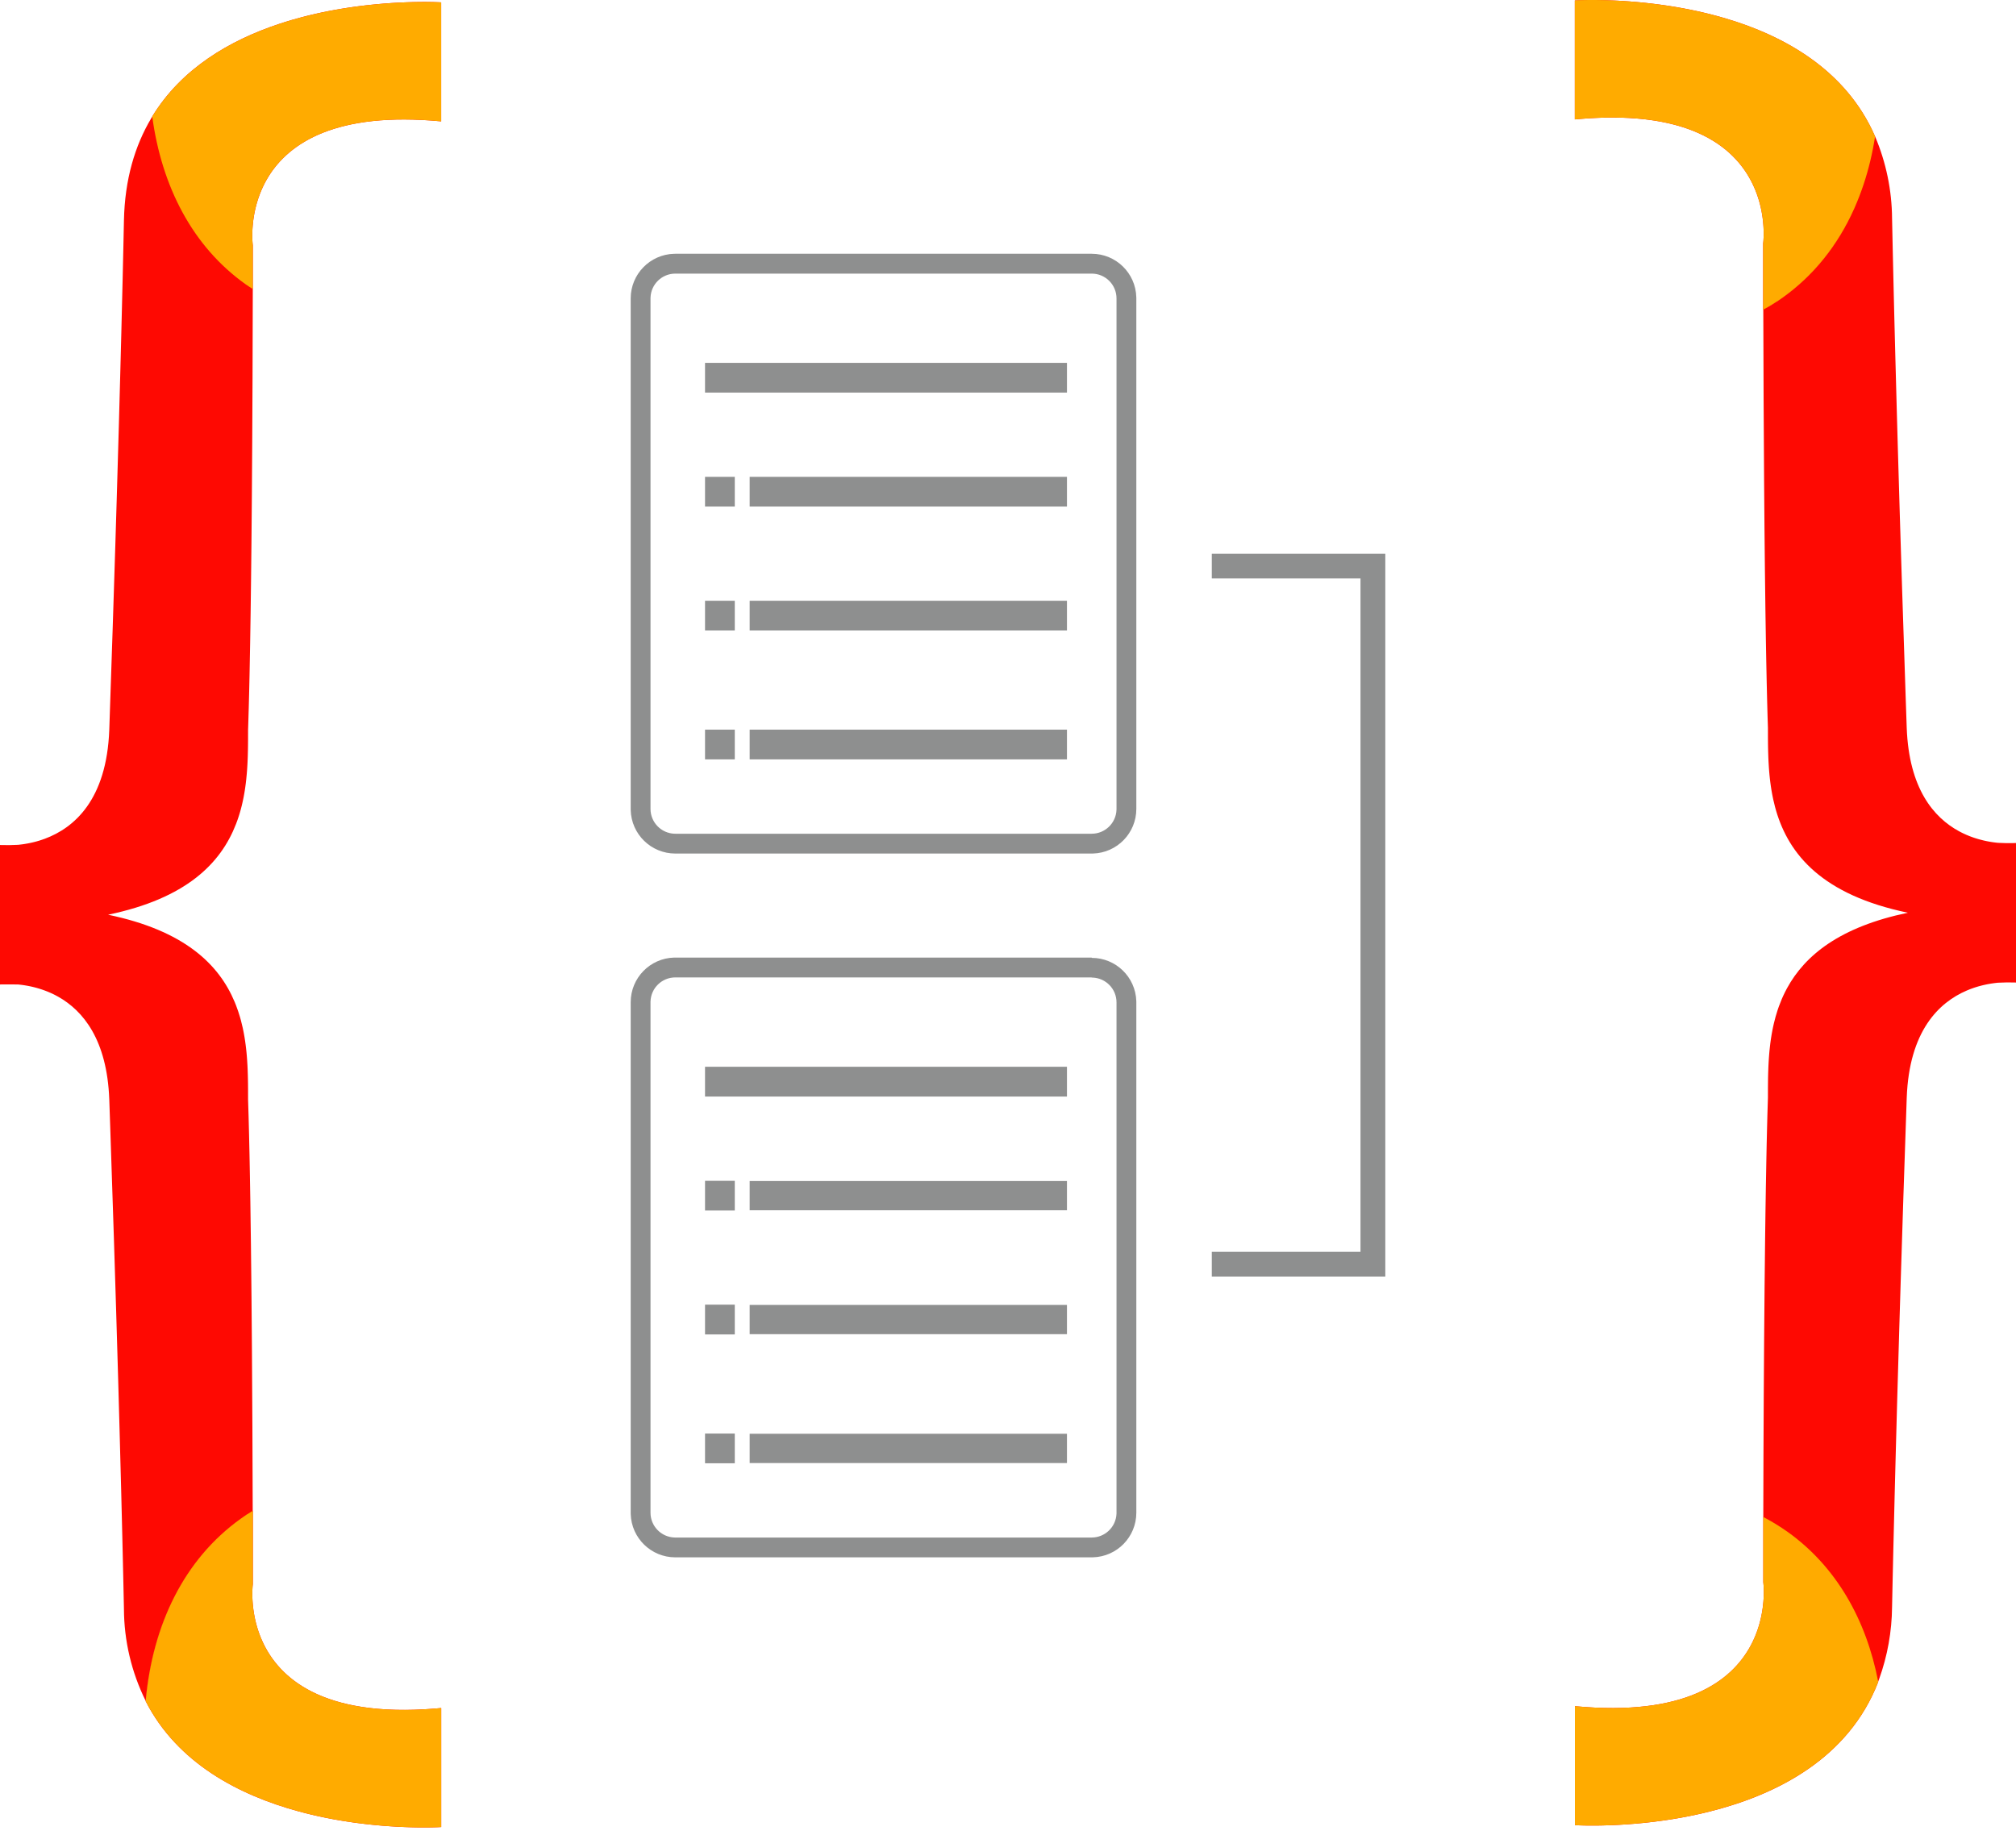
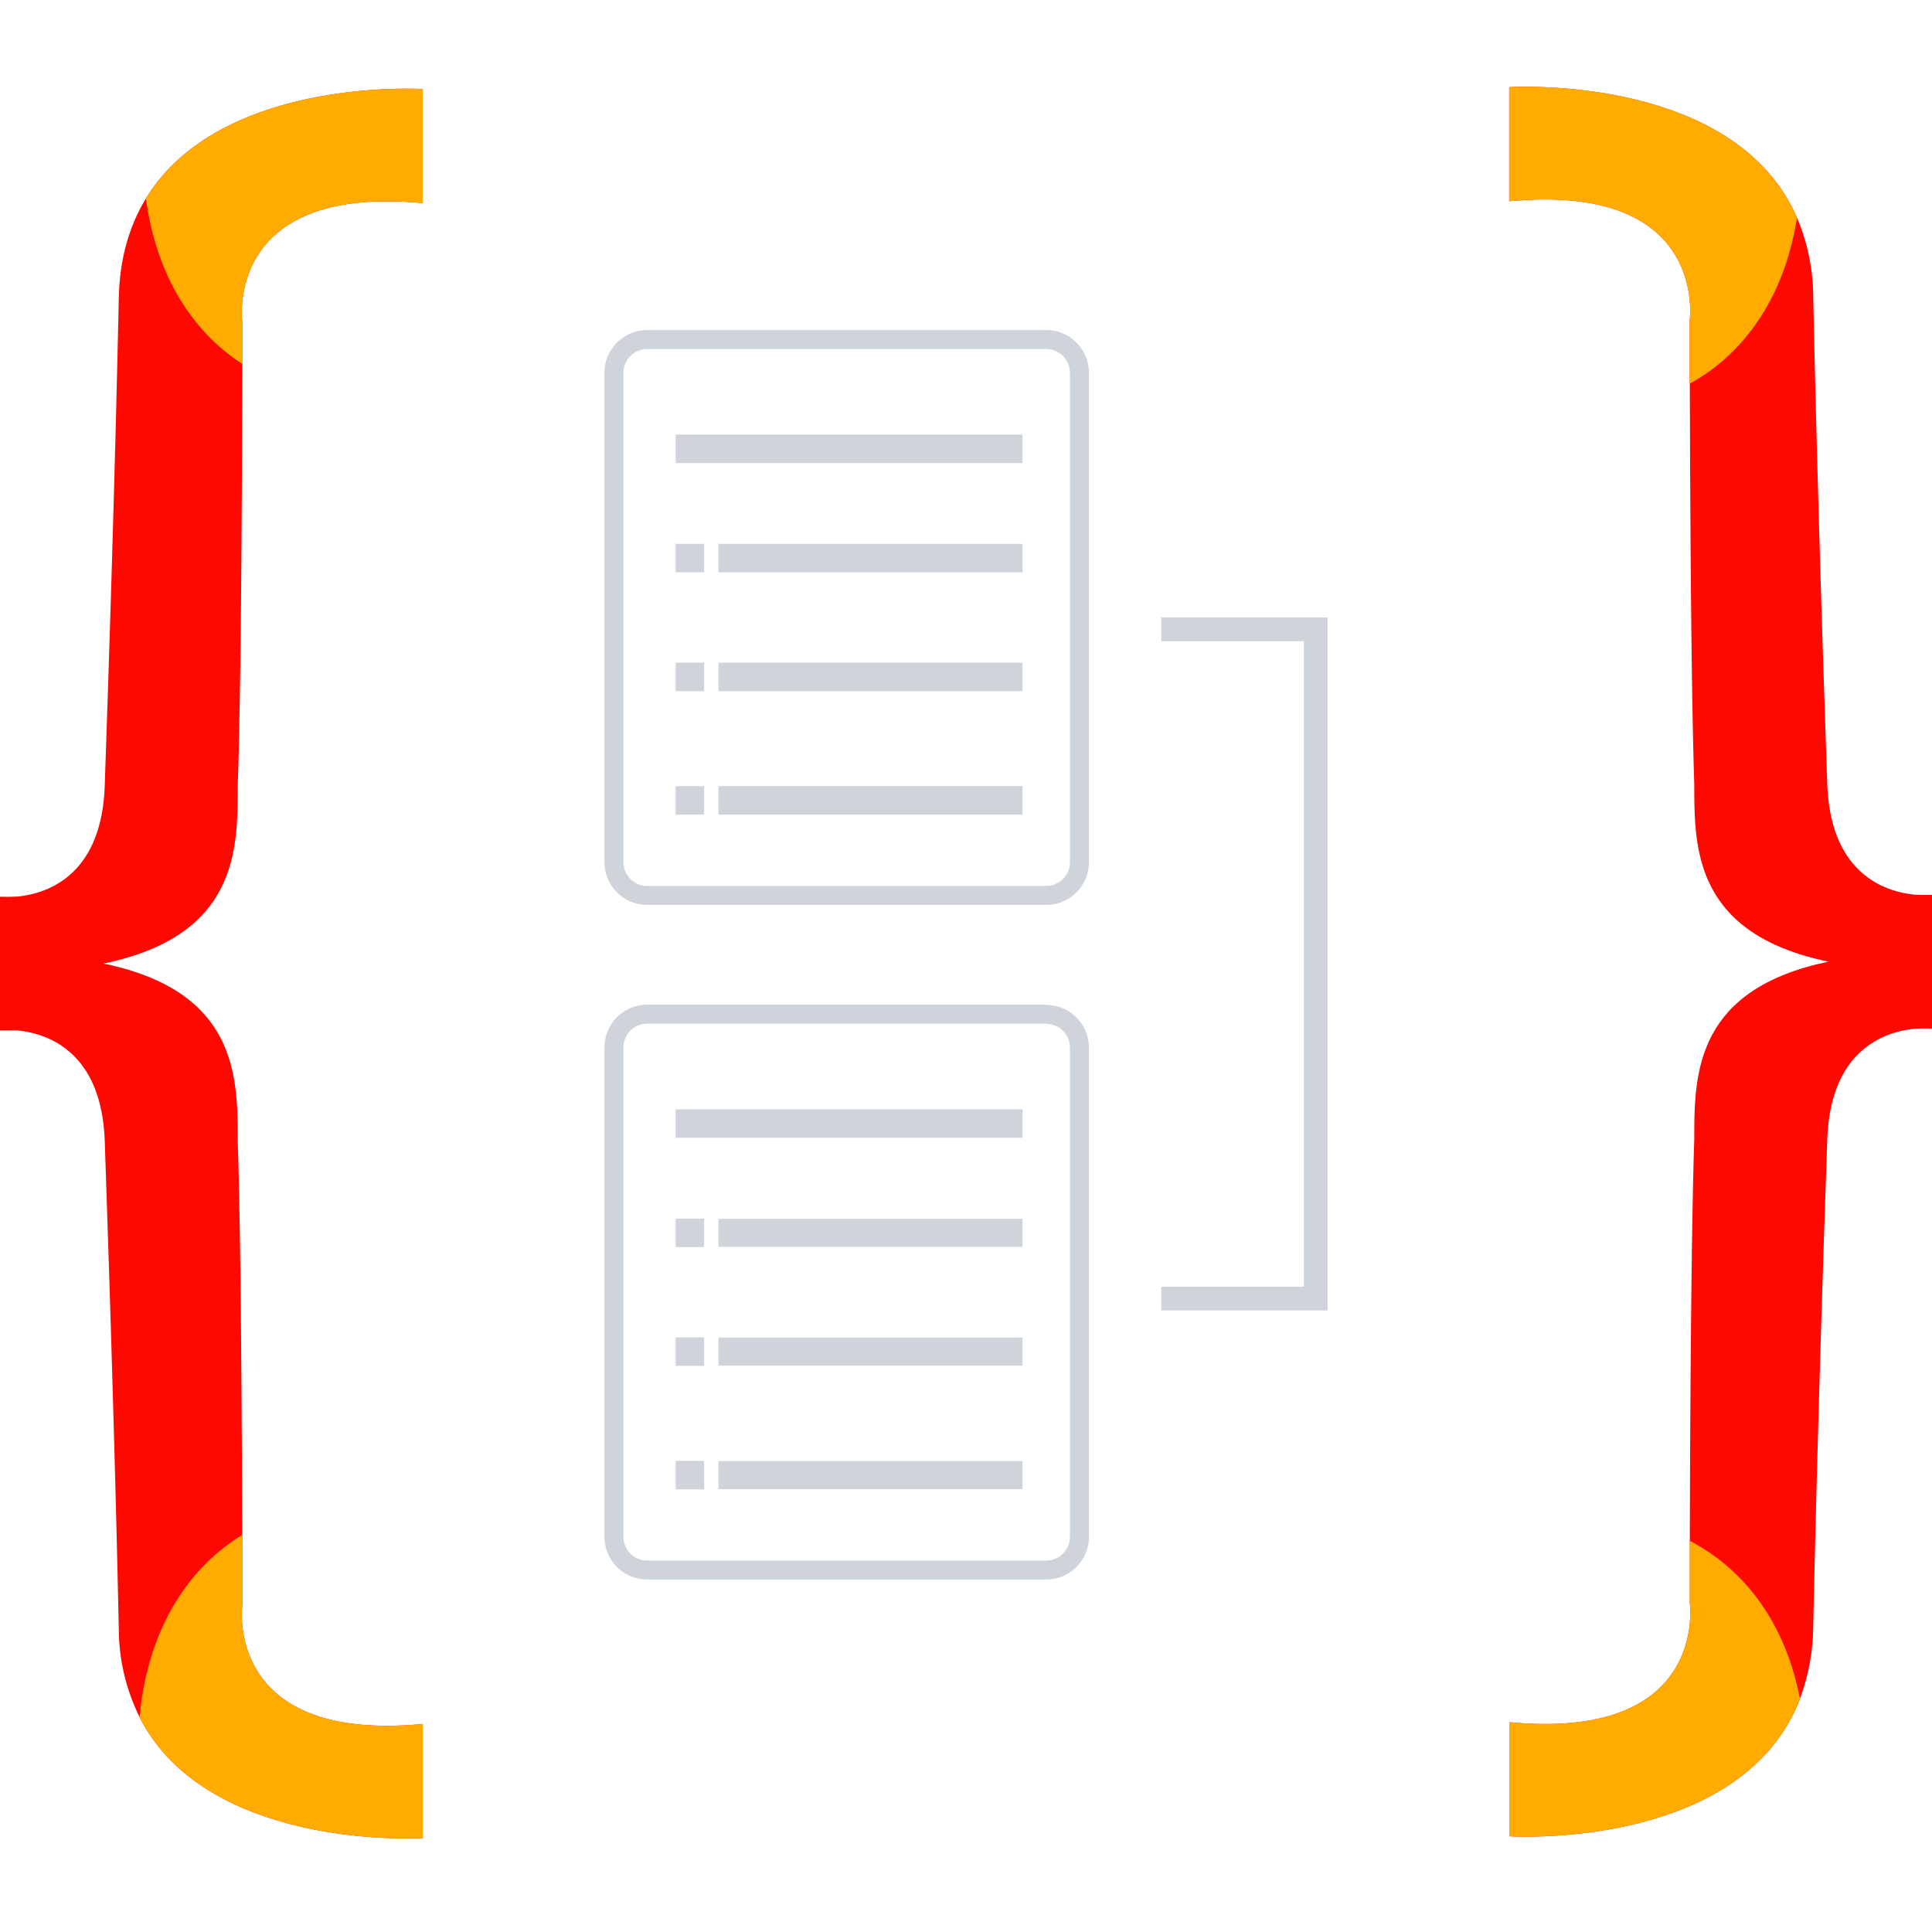
- <svg xmlns="http://www.w3.org/2000/svg" width="256" height="233" viewBox="0 0 256 233">
-   <rect x="0" y="0" width="256" height="233" fill="none" stroke="none" />
-   <path fill="#8E8F8F" d="M138.63 32.232a5.665 5.665 0 0 1 5.663 5.521l.002.144v64.845a5.665 5.665 0 0 1-5.521 5.664l-.144.002H85.754a5.665 5.665 0 0 1-5.664-5.522l-.001-.144V37.897a5.667 5.667 0 0 1 5.521-5.664l.144-.001h52.876Zm0 2.52H85.754a3.15 3.15 0 0 0-3.147 3.032l-.003.113v64.845a3.155 3.155 0 0 0 3.037 3.148l.113.002h52.876a3.155 3.155 0 0 0 3.147-3.037l.002-.113V37.897a3.15 3.15 0 0 0-3.15-3.145ZM93.306 92.67v3.774h-3.778V92.67h3.778Zm42.18 0v3.774H95.197V92.67h40.287Zm-42.18-16.367v3.774h-3.778v-3.774h3.778Zm42.18 0v3.774H95.197v-3.774h40.287Zm-42.18-15.738v3.773h-3.778v-3.773h3.778Zm42.18 0v3.773H95.197v-3.773h40.287Zm0-14.48v3.778H89.527v-3.779h45.957Zm3.144 75.535v.04a5.665 5.665 0 0 1 5.663 5.483l.002.143v64.845a5.665 5.665 0 0 1-5.521 5.664l-.144.002H85.754a5.665 5.665 0 0 1-5.663-5.493l-.002-.173v-64.845a5.667 5.667 0 0 1 5.521-5.664l.144-.001h52.876Zm0 2.521H85.754a3.15 3.15 0 0 0-3.147 3.032l-.003.113v64.845a3.155 3.155 0 0 0 3.037 3.148l.113.002h52.876a3.155 3.155 0 0 0 3.147-3.018l.002-.112v-64.845a3.15 3.15 0 0 0-3.036-3.143l-.113-.002v-.02Zm-45.324 57.932v3.779h-3.778v-3.779h3.778Zm42.18.03v3.72H95.197v-3.72h40.287Zm-42.18-16.397v3.778h-3.778v-3.778h3.778Zm42.18.029v3.72H95.197v-3.72h40.287Zm-42.18-15.763v3.774h-3.778v-3.774h3.778Zm42.18.03v3.715H95.197V150h40.287Zm0-14.51v3.778H89.527v-3.778h45.957Zm18.393-65.172v3.144h18.883v85.531h-18.883v3.149h22.032V70.32h-3.149z" />
+ <svg xmlns="http://www.w3.org/2000/svg" width="85" height="85" viewBox="0 0 256 233">
+   <rect x="0" y="0" width="85" height="85" fill="none" stroke="none" />
+   <path fill="#CED4DA" d="M138.63 32.232a5.665 5.665 0 0 1 5.663 5.521l.002.144v64.845a5.665 5.665 0 0 1-5.521 5.664l-.144.002H85.754a5.665 5.665 0 0 1-5.664-5.522l-.001-.144V37.897a5.667 5.667 0 0 1 5.521-5.664l.144-.001h52.876Zm0 2.52H85.754a3.15 3.15 0 0 0-3.147 3.032l-.003.113v64.845a3.155 3.155 0 0 0 3.037 3.148l.113.002h52.876a3.155 3.155 0 0 0 3.147-3.037l.002-.113V37.897a3.15 3.15 0 0 0-3.15-3.145ZM93.306 92.67v3.774h-3.778V92.67h3.778Zm42.18 0v3.774H95.197V92.67h40.287Zm-42.18-16.367v3.774h-3.778v-3.774h3.778Zm42.18 0v3.774H95.197v-3.774h40.287Zm-42.18-15.738v3.773h-3.778v-3.773h3.778Zm42.18 0v3.773H95.197v-3.773h40.287Zm0-14.48v3.778H89.527v-3.779h45.957Zm3.144 75.535v.04a5.665 5.665 0 0 1 5.663 5.483l.002.143v64.845a5.665 5.665 0 0 1-5.521 5.664l-.144.002H85.754a5.665 5.665 0 0 1-5.663-5.493l-.002-.173v-64.845a5.667 5.667 0 0 1 5.521-5.664l.144-.001h52.876Zm0 2.521H85.754a3.15 3.15 0 0 0-3.147 3.032l-.003.113v64.845a3.155 3.155 0 0 0 3.037 3.148l.113.002h52.876a3.155 3.155 0 0 0 3.147-3.018l.002-.112v-64.845a3.15 3.15 0 0 0-3.036-3.143l-.113-.002v-.02Zm-45.324 57.932v3.779h-3.778v-3.779h3.778Zm42.18.03v3.72H95.197v-3.72h40.287Zm-42.18-16.397v3.778h-3.778v-3.778h3.778Zm42.18.029v3.72H95.197v-3.72h40.287Zm-42.18-15.763v3.774h-3.778v-3.774h3.778Zm42.18.03v3.715H95.197V150h40.287Zm0-14.51v3.778H89.527v-3.778h45.957Zm18.393-65.172v3.144h18.883v85.531h-18.883v3.149h22.032V70.32h-3.149z" />
  <path fill="#FE0902" d="M19.332 14.795c3.723-6.107 9.857-9.669 16.053-11.737l.845-.273l.844-.255c.422-.123.843-.24 1.263-.35l.837-.213c.14-.034.279-.068.417-.1l.83-.19l.411-.089l.818-.167l.809-.152l.798-.14l.787-.126l.773-.115l.759-.102l.743-.091l.726-.081l.708-.071l1.024-.09l.975-.07l.922-.052l1.002-.043l.917-.026l.56-.009l.516-.004h.471l.617.008l.348.007l.635.022l.28.014v15.114c-13.368-1.272-19.333 2.766-21.963 7.069l-.237.404a13.263 13.263 0 0 0-.845 1.813l-.142.396c-.023.065-.045.13-.066.196l-.121.39l-.108.383l-.094.376c-.015.062-.03.124-.043.185l-.077.365l-.034.18l-.06.35l-.052.34l-.041.329l-.047.47l-.031.439l-.015.344l-.007.319v.29l.005.26l.01.23l.017.28l.032.33v5.553l-.033 11.337l-.04 8.17l-.046 6.872l-.05 5.807l-.05 4.573l-.058 4.452l-.06 3.795l-.076 4.021l-.047 2.095l-.051 1.98l-.066 2.205l-.023.69l-.002 1.276l-.007.781l-.009.528l-.02.798l-.032.772l-.026.47l-.03.472l-.038.474l-.068.712l-.054.476l-.063.477l-.071.477l-.039.238l-.085.476l-.046.238l-.1.475l-.11.474l-.121.473c-.043.157-.087.314-.134.47l-.146.47l-.158.465l-.172.463c-1.936 5.003-6.32 9.458-16.245 11.521c9.656 2.005 14.067 6.27 16.082 11.1l.184.462c.178.464.335.932.473 1.403l.133.472c.084.315.16.632.23.95l.098.476l.045.239l.084.477l.075.478l.065.478l.058.478l.05.477l.042.476l.036.475l.043.709l.022.47l.027.788l.012.52l.009.517l.006.765l.002 1.27l.068 2.214l.06 2.338l.056 2.506l.05 2.654l.055 3.254l.074 5.375l.05 4.555l.026 2.562l.053 6.546l.058 9.712l.04 10.511l.015-.009v9.323l-.015.132l-.018.198l-.011.178l-.015.331l-.005.261v.29l.007.319l.015.344l.03.434l.029.305l.058.482l.05.336l.059.345l.07.355l.038.18l.086.368l.048.186l.104.378l.118.383c.02.065.042.13.064.194l.139.39c.048.131.1.263.153.395l.17.396c2.1 4.708 7.637 9.793 21.96 8.627l.785-.07v15.115l-.401.02l-.744.021l-.612.01h-.727l-.545-.005l-.59-.012l-.632-.018l-.822-.033l-.58-.029l-.602-.036l-.626-.043l-.646-.05l-.666-.06l-.685-.067l-.703-.077l-.719-.087l-.734-.097a62.478 62.478 0 0 1-.372-.053l-.754-.114l-.382-.06l-.772-.132a58.58 58.58 0 0 1-.39-.07l-.787-.152a56.422 56.422 0 0 1-.397-.08l-.8-.17l-.805-.186c-.27-.064-.54-.13-.811-.2l-.816-.215c-7.49-2.042-15.36-6.078-19.407-13.987c.878-9.722 4.876-18.01 12.057-23.169c.338-.238.68-.47 1.027-.693l.392-.249c-.486.3-.964.618-1.433.952c-7.167 5.149-11.165 13.437-12.043 23.12a26.567 26.567 0 0 1-2.76-11.701l-.09-4.167l-.117-5.052l-.146-5.912l-.2-7.536l-.182-6.536l-.252-8.557l-.284-9.166l-.476-14.424l-.115-3.345c-.281-7.572-3.32-11.26-6.483-13.04l-.373-.201a11.698 11.698 0 0 0-.186-.094l-.373-.176a12.97 12.97 0 0 0-.371-.16l-.369-.144a8.895 8.895 0 0 0-.366-.13l-.362-.118c-.12-.036-.238-.07-.356-.103l-.283-.075l-.278-.067l-.274-.06l-.268-.053l-.391-.068l-.253-.037l-.245-.032l-.353-.039l-.312-.002l-.637-.007a33.243 33.243 0 0 0-.998 0l-.345.009v-17.713c.829.03 1.57.015 2.292-.024l.353-.04l.245-.031l.253-.038l.391-.068l.268-.053l.274-.06l.278-.067l.283-.074l.356-.104l.362-.117l.366-.13c3.676-1.375 7.824-4.908 8.155-13.816l.43-12.81l.333-10.464l.18-5.938l.276-9.526l.18-6.626l.131-5.047l.165-6.757l.096-4.2l.071-3.331c.11-5.249 1.404-9.51 3.457-12.968l.138-.229l-.001-.011Zm180.643.37V.052l.406-.02l.564-.017l.366-.007l.646-.007h.493l.54.006l.832.017l1.063.038l.569.027l.592.034l.931.063l.647.052l.666.06l.685.07l.701.078l.718.088l.732.098l.746.11l.759.12l.383.065l.775.139l.784.152l.792.164l.8.18l.804.192c.404.1.81.207 1.216.318l.814.232c7.61 2.235 15.433 6.592 19.108 15.027a27.157 27.157 0 0 1 2.155 10.42l.09 4.167l.117 5.052l.082 3.38l.13 5.06l.179 6.663l.137 4.884l.252 8.558l.284 9.166l.476 14.424l.115 3.345c.286 7.698 3.422 11.38 6.641 13.125l.372.193l.186.09l.37.17l.37.152c.061.025.123.048.184.071l.365.132l.181.06l.359.111l.177.051l.526.135l.343.077l.334.065l.325.056l.253.038l.245.032l.353.039c.619.033 1.263.049 1.947.034l.345-.01v17.718a25.304 25.304 0 0 0-2.292.025l-.233.024l-.242.03l-.376.054l-.391.068l-.268.053l-.274.06l-.278.067l-.283.074l-.177.05l-.36.11l-.181.06l-.366.131a12.39 12.39 0 0 0-.184.07l-.37.153c-3.527 1.519-7.287 5.13-7.6 13.593l-.432 12.803l-.332 10.465l-.18 5.939l-.276 9.527l-.18 6.626l-.131 5.047l-.165 6.757l-.096 4.2l-.071 3.33a27.693 27.693 0 0 1-1.636 9.133l-.126.343l.006.032c-3.768 9.735-12.886 14.312-21.304 16.442l-.826.202l-.41.095l-.817.18l-.405.083l-.804.158l-.399.074l-.79.138l-.39.064l-.772.12l-.758.107l-.743.096l-.728.085l-.71.076l-.691.066l-1 .082l-.64.045l-.915.054l-.86.038l-1.05.032l-.598.01l-.55.004h-.498l-.445-.005l-.388-.007l-.473-.014l-.41-.017l-.143-.008v-15.114c13.995 1.332 19.876-3.156 22.312-7.675l.21-.405c.066-.134.13-.27.19-.404l.175-.402c.055-.133.108-.267.158-.4l.143-.395l.128-.392l.059-.194l.108-.383l.094-.377l.083-.369l.071-.36l.06-.35l.051-.34l.042-.33l.047-.47l.022-.296l.024-.487l.007-.318v-.29l-.005-.262l-.01-.229l-.01-.195l-.024-.283l-.015-.132v-8.289l.023-7.717l.038-7.963l.045-6.711l.059-6.851l.068-6.149l.048-3.575l.045-2.879l.06-3.302l.042-2.09l.047-1.988l.049-1.875l.066-2.166l.002-1.27l.007-.774l.008-.522l.013-.526l.028-.796l.026-.534l.029-.476l.035-.477l.04-.479l.05-.48l.055-.48l.064-.482l.036-.24l.077-.481l.087-.48l.097-.48l.108-.48c.132-.557.287-1.112.468-1.662l.163-.47c.226-.624.488-1.24.793-1.846l.236-.452c2.286-4.198 6.726-7.8 15.354-9.594c-10.882-2.259-15.102-7.387-16.74-12.961l-.132-.472c-.084-.315-.16-.632-.23-.95l-.098-.476l-.045-.238l-.084-.478l-.075-.478l-.065-.478l-.058-.477l-.05-.477l-.042-.476l-.036-.475l-.043-.709l-.022-.47l-.027-.788l-.012-.52l-.009-.516l-.006-.766l-.002-1.27l-.047-1.477l-.051-1.878l-.058-2.417l-.053-2.574l-.05-2.71l-.058-3.787l-.069-5.446l-.052-5.089l-.048-5.895l-.063-10.483l-.041-11.36c.86-.474 1.693-.995 2.496-1.56c4.004-2.868 7.02-6.734 9.053-11.282l.14-.318c-2.036 4.686-5.1 8.667-9.207 11.606c-.67.47-1.36.91-2.07 1.319l-.427.24v-8.434l.015-.132l.018-.199l.011-.178l.015-.33l.005-.261v-.29l-.007-.32l-.015-.344l-.018-.285l-.04-.454l-.059-.482l-.05-.335l-.059-.346l-.07-.355a14.88 14.88 0 0 0-.038-.18l-.086-.367a14.563 14.563 0 0 0-.048-.187l-.104-.378l-.118-.383c-.02-.064-.042-.129-.064-.194l-.139-.39c-.048-.13-.1-.262-.153-.394l-.17-.397c-2.1-4.707-7.637-9.792-21.96-8.627l-.785.07Z" />
  <path fill="#FFAB00" d="M31.17 36.092c.15.11.306.213.462.314l.469.3v-5.553l-.015-.132l-.017-.199l-.012-.178l-.015-.331l-.005-.26v-.291l.007-.319l.015-.344l.019-.29l.025-.303l.034-.316l.041-.329l.051-.34l.06-.35l.072-.361l.04-.184l.088-.372l.101-.38l.056-.193l.12-.389l.067-.196l.142-.396c.226-.597.504-1.206.845-1.813l.237-.404c2.63-4.303 8.595-8.34 21.964-7.069V.3l-.28-.014l-.481-.017l-.322-.009l-.798-.01h-.47l-.517.003l-.856.016l-.782.025l-.841.037l-.922.053l-.975.07l-.678.057l-1.054.103l-.726.08l-.743.092l-.759.102l-.773.115l-.787.126l-.798.14l-.809.152l-.818.167a55.06 55.06 0 0 0-.412.09l-.829.189c-.138.032-.277.066-.417.1l-.837.213c-.42.11-.84.227-1.263.35l-.844.255l-.845.273c-6.196 2.068-12.33 5.63-16.053 11.737c1.204 8.917 5.134 16.519 11.838 21.297Zm24.855 195.96v-15.115c-14.621 1.391-20.386-3.57-22.618-8.282l-.183-.403a13.557 13.557 0 0 1-.244-.6l-.142-.397a13.99 13.99 0 0 1-.066-.196l-.121-.39l-.108-.382l-.095-.377l-.082-.369l-.071-.36l-.061-.35l-.05-.34l-.042-.33l-.047-.47l-.031-.439l-.015-.344l-.007-.319v-.29l.005-.26l.01-.23l.01-.195l.024-.283l.015-.14v-9.315c-.527.325-1.044.667-1.55 1.024c-7.182 5.159-11.18 13.447-12.058 23.17c4.048 7.908 11.916 11.944 19.407 13.986l.816.215c.27.07.541.136.811.2l.806.185l.799.171l.791.157c.132.026.262.05.393.074l.777.138l.385.064l.76.12l.376.055l.741.103l.365.047l.72.087l.702.077l.685.067l.666.06l.646.05l.626.043l.602.036l.86.042l.542.02l.633.018l.59.012l.544.005l.727-.001l.612-.009l.49-.013l.655-.028ZM238.107 17.33C234.197 8.358 225.596 4 217.55 1.901l-.803-.202l-.798-.188l-.396-.089l-.788-.167l-.392-.078l-.776-.147l-.766-.135l-.756-.123l-.744-.112l-.731-.1l-.717-.09l-.701-.081l-.685-.071l-.667-.063l-.965-.078l-.919-.061l-.868-.047l-.814-.033l-.51-.015l-.615-.013L202.57 0h-.518l-.467.003l-.412.006l-.512.013l-.376.014l-.31.015v15.115c14.621-1.392 20.386 3.569 22.618 8.281l.183.404c.087.2.168.401.244.6l.142.396c.023.066.045.131.066.197l.121.389l.108.383l.095.376l.082.37l.071.36l.061.35l.05.34l.042.33l.047.47l.031.438l.015.345l.007.318v.29l-.005.261l-.01.23l-.016.28l-.033.332v8.433a27.5 27.5 0 0 0 2.497-1.56c6.499-4.652 10.39-11.911 11.716-20.449Zm-11.073 177.257a26.84 26.84 0 0 0-3.125-1.916v8.289l.015.132l.017.198l.012.178l.015.331l.005.261v.29l-.007.319l-.024.487l-.022.296l-.047.47l-.042.33l-.05.34l-.061.35l-.071.36l-.083.37l-.094.376l-.108.383l-.059.194l-.128.392l-.143.396c-.05.132-.103.266-.158.4l-.174.401c-.061.135-.125.27-.192.404l-.209.405c-2.436 4.52-8.317 9.007-22.312 7.675v15.114l.224.012l.644.023l.791.014l.48.003l.82-.005l.608-.011l.655-.019l.812-.032l.866-.045l.606-.039l.949-.07l.657-.058l.676-.066l.693-.075l.71-.085l.724-.094l.739-.106l.75-.116c.127-.02.253-.041.38-.063l.768-.134l.777-.147l.392-.078l.79-.166l.397-.088l.8-.188c8.556-2.074 17.965-6.637 21.81-16.567c-1.522-7.933-5.354-14.642-11.473-19.025Z" />
</svg>
